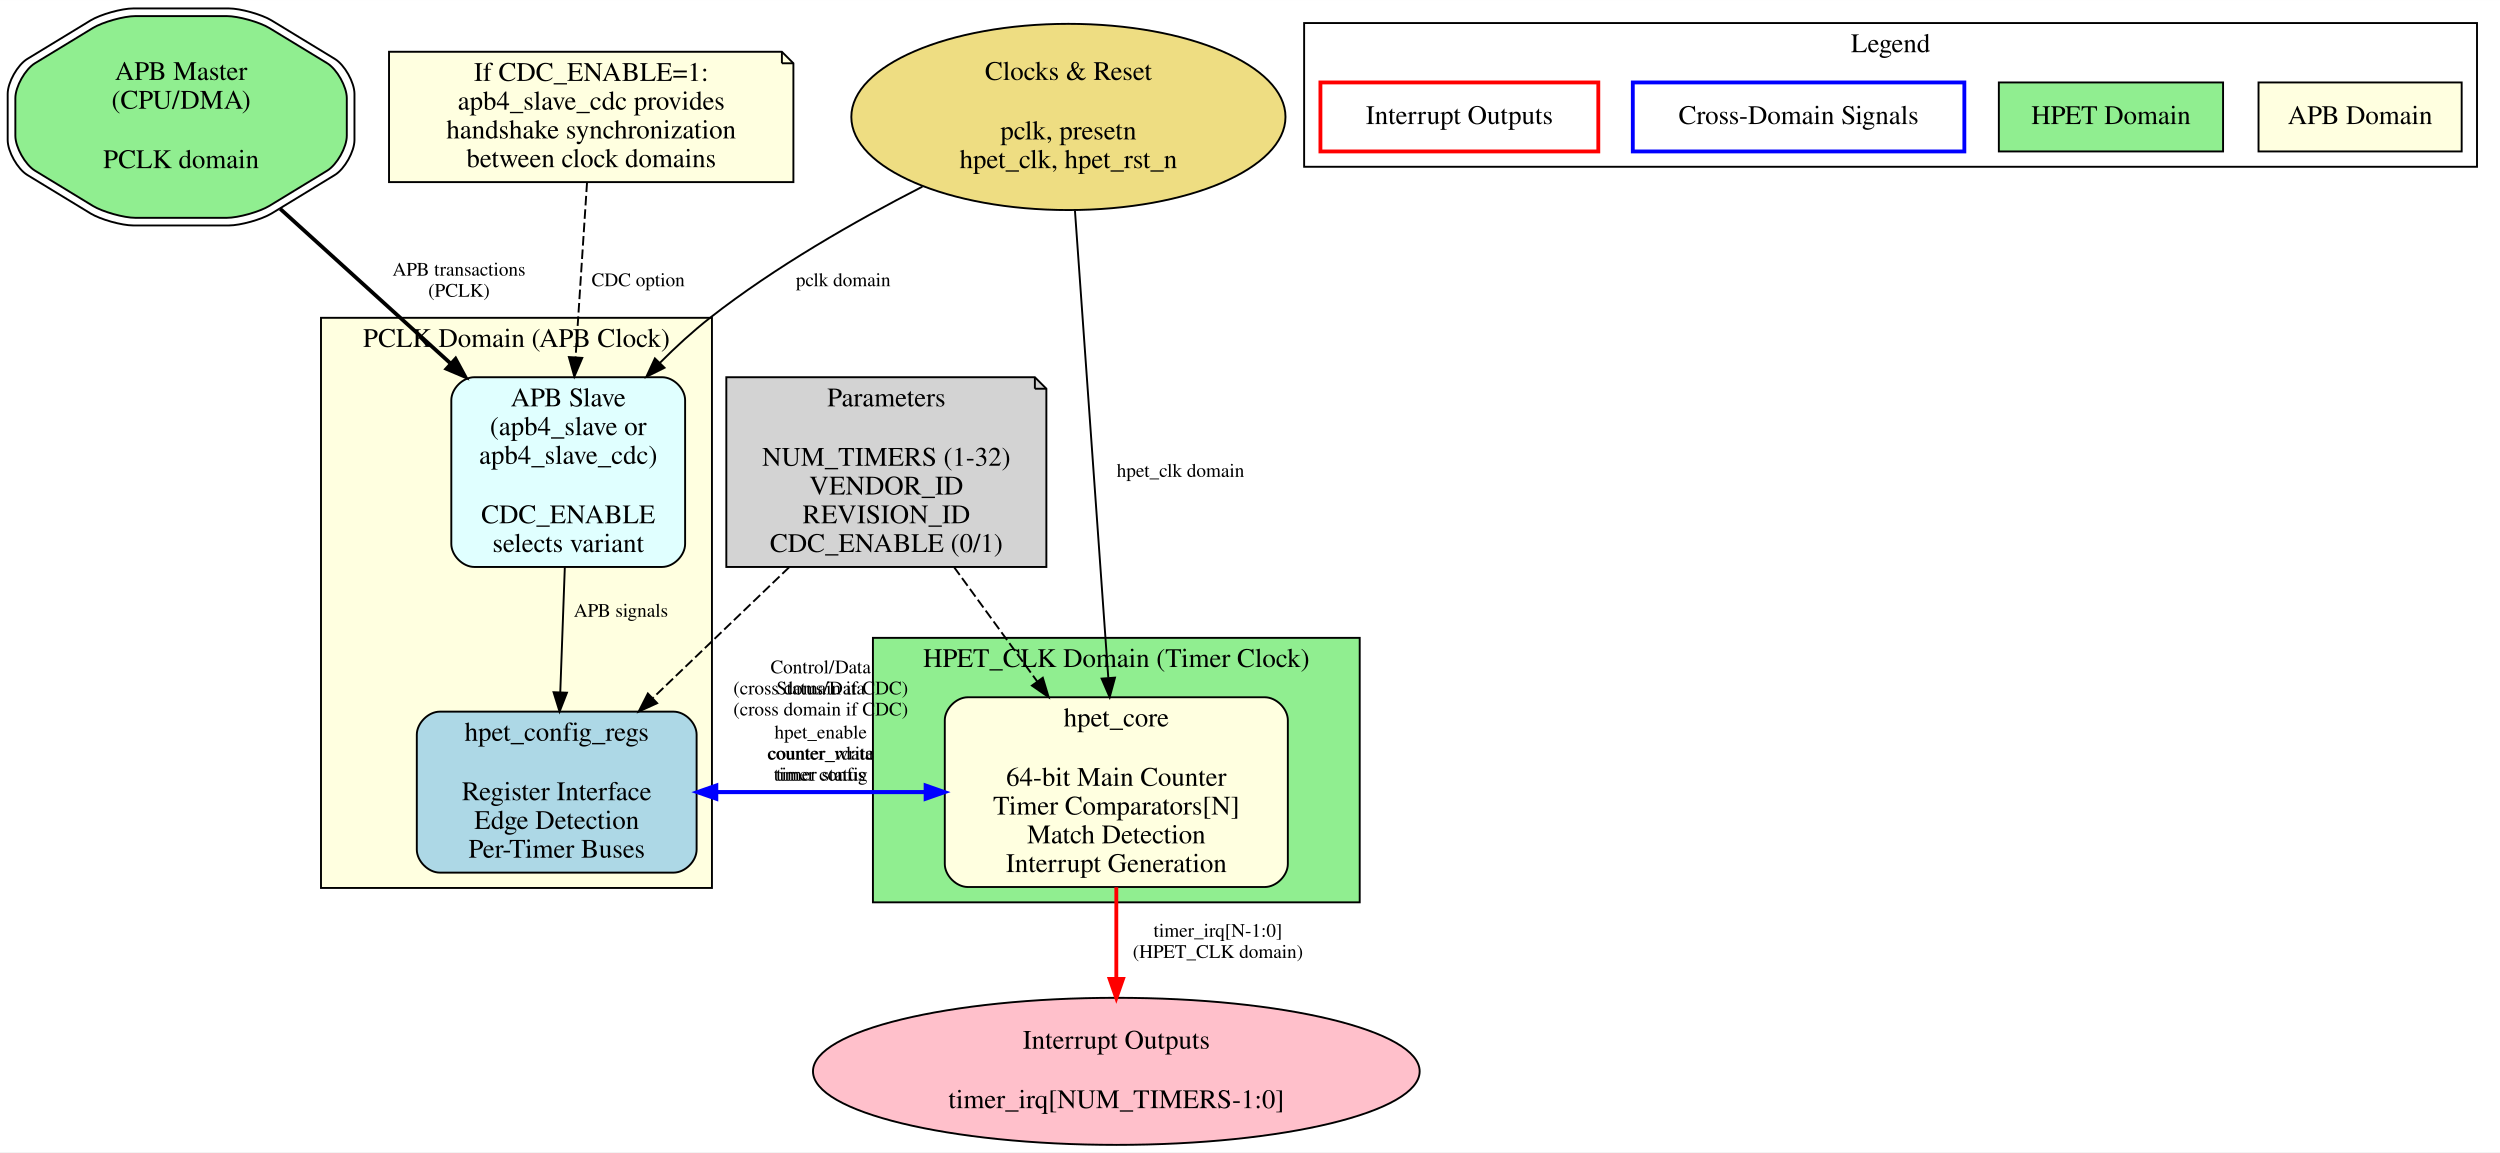
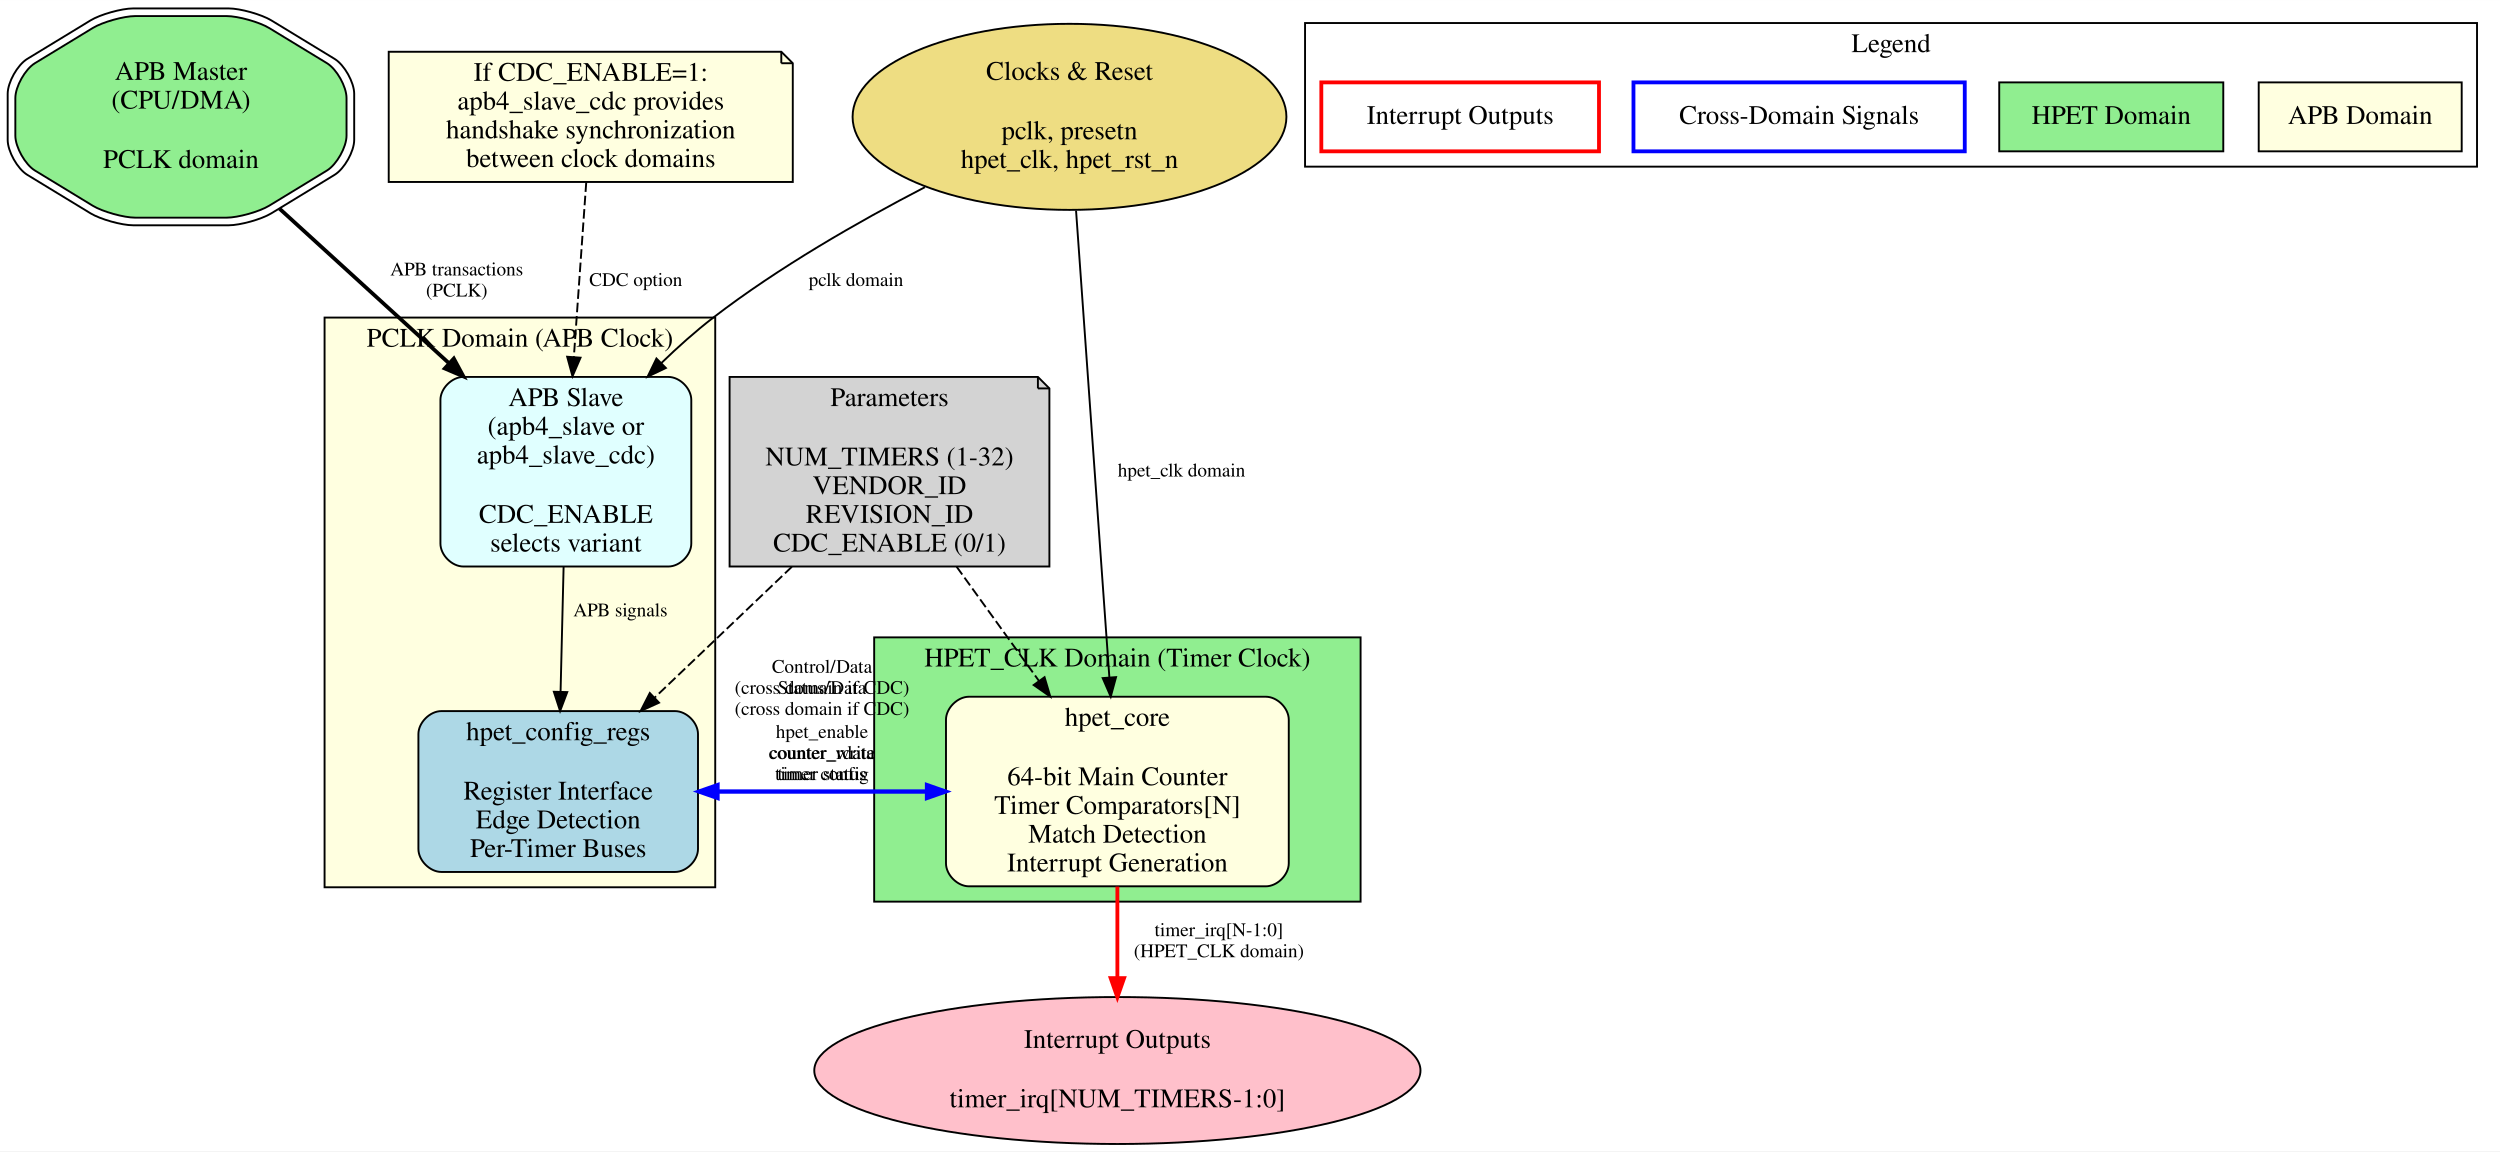
- <svg xmlns="http://www.w3.org/2000/svg" width="1304pt" height="601pt" viewBox="0.00 0.00 1304.49 601.18">
+ <svg xmlns="http://www.w3.org/2000/svg" width="1305pt" height="601pt" viewBox="0.00 0.00 1305.49 601.18">
  <g id="graph0" class="graph" transform="scale(1 1) rotate(0) translate(4 597.18)">
-     <polygon fill="white" stroke="transparent" points="-4,4 -4,-597.18 1300.49,-597.18 1300.49,4 -4,4" />
+     <polygon fill="white" stroke="transparent" points="-4,4 -4,-597.18 1301.49,-597.18 1301.49,4 -4,4" />
    <g id="clust1" class="cluster">
-       <polygon fill="lightyellow" stroke="black" points="163.49,-133.87 163.49,-431.37 367.49,-431.37 367.49,-133.87 163.49,-133.87" />
-       <text text-anchor="middle" x="265.49" y="-416.17" font-family="Times,serif" font-size="14.00">PCLK Domain (APB Clock)</text>
+       <polygon fill="lightyellow" stroke="black" points="165.49,-133.87 165.49,-431.37 369.49,-431.37 369.49,-133.87 165.49,-133.87" />
+       <text text-anchor="middle" x="267.49" y="-416.17" font-family="Times,serif" font-size="14.00">PCLK Domain (APB Clock)</text>
    </g>
    <g id="clust2" class="cluster">
-       <polygon fill="lightgreen" stroke="black" points="451.49,-126.37 451.49,-264.37 705.49,-264.37 705.49,-126.37 451.49,-126.37" />
-       <text text-anchor="middle" x="578.49" y="-249.17" font-family="Times,serif" font-size="14.00">HPET_CLK Domain (Timer Clock)</text>
+       <polygon fill="lightgreen" stroke="black" points="452.49,-126.37 452.49,-264.37 706.49,-264.37 706.49,-126.37 452.49,-126.37" />
+       <text text-anchor="middle" x="579.49" y="-249.17" font-family="Times,serif" font-size="14.00">HPET_CLK Domain (Timer Clock)</text>
    </g>
    <g id="clust3" class="cluster">
-       <polygon fill="white" stroke="black" points="676.49,-510.18 676.49,-585.18 1288.49,-585.18 1288.49,-510.18 676.49,-510.18" />
-       <text text-anchor="middle" x="982.49" y="-569.98" font-family="Times,serif" font-size="14.00">Legend</text>
+       <polygon fill="white" stroke="black" points="677.49,-510.18 677.49,-585.18 1289.49,-585.18 1289.49,-510.18 677.49,-510.18" />
+       <text text-anchor="middle" x="983.49" y="-569.98" font-family="Times,serif" font-size="14.00">Legend</text>
    </g>
    <g id="node1" class="node">
      <path fill="lightgreen" stroke="black" d="M176.96,-526.38C176.96,-526.38 176.96,-545.98 176.96,-545.98 176.96,-551.98 171.83,-561.1 166.71,-564.22 166.71,-564.22 136.56,-582.57 136.56,-582.57 131.43,-585.69 120.3,-588.81 114.3,-588.81 114.3,-588.81 66.67,-588.81 66.67,-588.81 60.67,-588.81 49.54,-585.69 44.42,-582.57 44.42,-582.57 14.26,-564.22 14.26,-564.22 9.14,-561.1 4.01,-551.98 4.01,-545.98 4.01,-545.98 4.01,-526.38 4.01,-526.38 4.01,-520.38 9.14,-511.26 14.26,-508.14 14.26,-508.14 44.42,-489.78 44.42,-489.78 49.54,-486.66 60.67,-483.54 66.67,-483.54 66.67,-483.54 114.3,-483.54 114.3,-483.54 120.3,-483.54 131.43,-486.66 136.56,-489.78 136.56,-489.78 166.71,-508.14 166.71,-508.14 171.83,-511.26 176.96,-520.38 176.96,-526.38" />
      <path fill="none" stroke="black" d="M180.96,-524.14C180.96,-524.14 180.96,-548.22 180.96,-548.22 180.96,-554.22 175.83,-563.34 170.71,-566.46 170.71,-566.46 137.68,-586.56 137.68,-586.56 132.55,-589.68 121.43,-592.8 115.43,-592.8 115.43,-592.8 65.54,-592.8 65.54,-592.8 59.54,-592.8 48.42,-589.68 43.29,-586.56 43.29,-586.56 10.26,-566.46 10.26,-566.46 5.14,-563.34 0.01,-554.22 0.01,-548.22 0.01,-548.22 0.01,-524.14 0.01,-524.14 0.01,-518.14 5.14,-509.02 10.26,-505.9 10.26,-505.9 43.29,-485.8 43.29,-485.8 48.42,-482.68 59.54,-479.56 65.54,-479.56 65.54,-479.56 115.43,-479.56 115.43,-479.56 121.43,-479.56 132.55,-482.68 137.68,-485.8 137.68,-485.8 170.71,-505.9 170.71,-505.9 175.83,-509.02 180.96,-518.14 180.96,-524.14" />
      <text text-anchor="middle" x="90.49" y="-555.48" font-family="Times,serif" font-size="14.00">APB Master</text>
      <text text-anchor="middle" x="90.49" y="-540.48" font-family="Times,serif" font-size="14.00">(CPU/DMA)</text>
      <text text-anchor="middle" x="90.49" y="-509.48" font-family="Times,serif" font-size="14.00">PCLK domain</text>
    </g>
    <g id="node3" class="node">
-       <path fill="lightcyan" stroke="black" d="M341.49,-400.37C341.49,-400.37 243.49,-400.37 243.49,-400.37 237.49,-400.37 231.49,-394.37 231.49,-388.37 231.49,-388.37 231.49,-313.37 231.49,-313.37 231.49,-307.37 237.49,-301.37 243.49,-301.37 243.49,-301.37 341.49,-301.37 341.49,-301.37 347.49,-301.37 353.49,-307.37 353.49,-313.37 353.49,-313.37 353.49,-388.37 353.49,-388.37 353.49,-394.37 347.49,-400.37 341.49,-400.37" />
-       <text text-anchor="middle" x="292.49" y="-385.17" font-family="Times,serif" font-size="14.00">APB Slave</text>
-       <text text-anchor="middle" x="292.49" y="-370.17" font-family="Times,serif" font-size="14.00">(apb4_slave or</text>
-       <text text-anchor="middle" x="292.49" y="-355.17" font-family="Times,serif" font-size="14.00">apb4_slave_cdc)</text>
-       <text text-anchor="middle" x="292.49" y="-324.17" font-family="Times,serif" font-size="14.00">CDC_ENABLE</text>
-       <text text-anchor="middle" x="292.49" y="-309.17" font-family="Times,serif" font-size="14.00">selects variant</text>
+       <path fill="lightcyan" stroke="black" d="M344.99,-400.37C344.99,-400.37 237.99,-400.37 237.99,-400.37 231.99,-400.37 225.99,-394.37 225.99,-388.37 225.99,-388.37 225.99,-313.37 225.99,-313.37 225.99,-307.37 231.99,-301.37 237.99,-301.37 237.99,-301.37 344.99,-301.37 344.99,-301.37 350.99,-301.37 356.99,-307.37 356.99,-313.37 356.99,-313.37 356.99,-388.37 356.99,-388.37 356.99,-394.37 350.99,-400.37 344.99,-400.37" />
+       <text text-anchor="middle" x="291.49" y="-385.17" font-family="Times,serif" font-size="14.00">APB Slave</text>
+       <text text-anchor="middle" x="291.49" y="-370.17" font-family="Times,serif" font-size="14.00">(apb4_slave or</text>
+       <text text-anchor="middle" x="291.49" y="-355.17" font-family="Times,serif" font-size="14.00">apb4_slave_cdc)</text>
+       <text text-anchor="middle" x="291.49" y="-324.17" font-family="Times,serif" font-size="14.00">CDC_ENABLE</text>
+       <text text-anchor="middle" x="291.49" y="-309.17" font-family="Times,serif" font-size="14.00">selects variant</text>
    </g>
    <g id="edge1" class="edge">
-       <path fill="none" stroke="black" stroke-width="2" d="M142.24,-488.21C169.39,-463.57 202.82,-433.23 231.25,-407.43" />
-       <polygon fill="black" stroke="black" stroke-width="2" points="233.7,-409.95 238.75,-400.63 228.99,-404.76 233.7,-409.95" />
-       <text text-anchor="middle" x="235.49" y="-453.37" font-family="Times,serif" font-size="10.00">APB transactions</text>
-       <text text-anchor="middle" x="235.49" y="-442.37" font-family="Times,serif" font-size="10.00">(PCLK)</text>
+       <path fill="none" stroke="black" stroke-width="2" d="M141.99,-488.21C169,-463.57 202.27,-433.23 230.56,-407.43" />
+       <polygon fill="black" stroke="black" stroke-width="2" points="232.98,-409.96 238.01,-400.63 228.27,-404.79 232.98,-409.96" />
+       <text text-anchor="middle" x="234.49" y="-453.37" font-family="Times,serif" font-size="10.00">APB transactions</text>
+       <text text-anchor="middle" x="234.49" y="-442.37" font-family="Times,serif" font-size="10.00">(PCLK)</text>
    </g>
    <g id="node2" class="node">
-       <ellipse fill="pink" stroke="black" cx="578.49" cy="-38.18" rx="158.28" ry="38.37" />
-       <text text-anchor="middle" x="578.49" y="-49.98" font-family="Times,serif" font-size="14.00">Interrupt Outputs</text>
-       <text text-anchor="middle" x="578.49" y="-18.98" font-family="Times,serif" font-size="14.00">timer_irq[NUM_TIMERS-1:0]</text>
+       <ellipse fill="pink" stroke="black" cx="579.49" cy="-38.18" rx="158.28" ry="38.37" />
+       <text text-anchor="middle" x="579.49" y="-49.98" font-family="Times,serif" font-size="14.00">Interrupt Outputs</text>
+       <text text-anchor="middle" x="579.49" y="-18.98" font-family="Times,serif" font-size="14.00">timer_irq[NUM_TIMERS-1:0]</text>
    </g>
    <g id="node4" class="node">
-       <path fill="lightblue" stroke="black" d="M347.49,-225.87C347.49,-225.87 225.49,-225.87 225.49,-225.87 219.49,-225.87 213.49,-219.87 213.49,-213.87 213.49,-213.87 213.49,-153.87 213.49,-153.87 213.49,-147.87 219.49,-141.87 225.49,-141.87 225.49,-141.87 347.49,-141.87 347.49,-141.87 353.49,-141.87 359.49,-147.87 359.49,-153.87 359.49,-153.87 359.49,-213.87 359.49,-213.87 359.49,-219.87 353.49,-225.87 347.49,-225.87" />
-       <text text-anchor="middle" x="286.49" y="-210.67" font-family="Times,serif" font-size="14.00">hpet_config_regs</text>
-       <text text-anchor="middle" x="286.49" y="-179.67" font-family="Times,serif" font-size="14.00">Register Interface</text>
-       <text text-anchor="middle" x="286.49" y="-164.67" font-family="Times,serif" font-size="14.00">Edge Detection</text>
-       <text text-anchor="middle" x="286.49" y="-149.67" font-family="Times,serif" font-size="14.00">Per-Timer Buses</text>
+       <path fill="lightblue" stroke="black" d="M348.49,-225.87C348.49,-225.87 226.49,-225.87 226.49,-225.87 220.49,-225.87 214.49,-219.87 214.49,-213.87 214.49,-213.87 214.49,-153.87 214.49,-153.87 214.49,-147.87 220.49,-141.87 226.49,-141.87 226.49,-141.87 348.49,-141.87 348.49,-141.87 354.49,-141.87 360.49,-147.87 360.49,-153.87 360.49,-153.87 360.49,-213.87 360.49,-213.87 360.49,-219.87 354.49,-225.87 348.49,-225.87" />
+       <text text-anchor="middle" x="287.49" y="-210.67" font-family="Times,serif" font-size="14.00">hpet_config_regs</text>
+       <text text-anchor="middle" x="287.49" y="-179.67" font-family="Times,serif" font-size="14.00">Register Interface</text>
+       <text text-anchor="middle" x="287.49" y="-164.67" font-family="Times,serif" font-size="14.00">Edge Detection</text>
+       <text text-anchor="middle" x="287.49" y="-149.67" font-family="Times,serif" font-size="14.00">Per-Timer Buses</text>
    </g>
    <g id="edge2" class="edge">
-       <path fill="none" stroke="black" d="M290.72,-301.25C289.97,-280.76 289.11,-256.89 288.35,-236.12" />
-       <polygon fill="black" stroke="black" points="291.84,-235.76 287.98,-225.89 284.84,-236.01 291.84,-235.76" />
+       <path fill="none" stroke="black" d="M290.31,-301.25C289.81,-280.76 289.23,-256.89 288.73,-236.12" />
+       <polygon fill="black" stroke="black" points="292.22,-235.8 288.48,-225.89 285.22,-235.97 292.22,-235.8" />
      <text text-anchor="middle" x="319.99" y="-275.37" font-family="Times,serif" font-size="10.00">APB signals</text>
    </g>
    <g id="node5" class="node">
-       <path fill="lightyellow" stroke="black" d="M655.99,-233.37C655.99,-233.37 500.99,-233.37 500.99,-233.37 494.99,-233.37 488.99,-227.37 488.99,-221.37 488.99,-221.37 488.99,-146.37 488.99,-146.37 488.99,-140.37 494.99,-134.37 500.99,-134.37 500.99,-134.37 655.99,-134.37 655.99,-134.37 661.99,-134.37 667.99,-140.37 667.99,-146.37 667.99,-146.37 667.99,-221.37 667.99,-221.37 667.99,-227.37 661.99,-233.37 655.99,-233.37" />
-       <text text-anchor="middle" x="578.49" y="-218.17" font-family="Times,serif" font-size="14.00">hpet_core</text>
-       <text text-anchor="middle" x="578.49" y="-187.17" font-family="Times,serif" font-size="14.00">64-bit Main Counter</text>
-       <text text-anchor="middle" x="578.49" y="-172.17" font-family="Times,serif" font-size="14.00">Timer Comparators[N]</text>
-       <text text-anchor="middle" x="578.49" y="-157.17" font-family="Times,serif" font-size="14.00">Match Detection</text>
-       <text text-anchor="middle" x="578.49" y="-142.17" font-family="Times,serif" font-size="14.00">Interrupt Generation</text>
+       <path fill="lightyellow" stroke="black" d="M656.99,-233.37C656.99,-233.37 501.99,-233.37 501.99,-233.37 495.99,-233.37 489.99,-227.37 489.99,-221.37 489.99,-221.37 489.99,-146.37 489.99,-146.37 489.99,-140.37 495.99,-134.37 501.99,-134.37 501.99,-134.37 656.99,-134.37 656.99,-134.37 662.99,-134.37 668.99,-140.37 668.99,-146.37 668.99,-146.37 668.99,-221.37 668.99,-221.37 668.99,-227.37 662.99,-233.37 656.99,-233.37" />
+       <text text-anchor="middle" x="579.49" y="-218.17" font-family="Times,serif" font-size="14.00">hpet_core</text>
+       <text text-anchor="middle" x="579.49" y="-187.17" font-family="Times,serif" font-size="14.00">64-bit Main Counter</text>
+       <text text-anchor="middle" x="579.49" y="-172.17" font-family="Times,serif" font-size="14.00">Timer Comparators[N]</text>
+       <text text-anchor="middle" x="579.49" y="-157.17" font-family="Times,serif" font-size="14.00">Match Detection</text>
+       <text text-anchor="middle" x="579.49" y="-142.17" font-family="Times,serif" font-size="14.00">Interrupt Generation</text>
    </g>
    <g id="edge3" class="edge">
-       <path fill="none" stroke="blue" stroke-width="2" d="M359.79,-183.87C395.77,-183.87 439.66,-183.87 478.65,-183.87" />
-       <polygon fill="blue" stroke="blue" stroke-width="2" points="478.97,-187.37 488.97,-183.87 478.97,-180.37 478.97,-187.37" />
-       <text text-anchor="middle" x="424.24" y="-245.87" font-family="Times,serif" font-size="10.00">Control/Data</text>
-       <text text-anchor="middle" x="424.24" y="-234.87" font-family="Times,serif" font-size="10.00">(cross domain if CDC)</text>
-       <text text-anchor="middle" x="424.24" y="-211.87" font-family="Times,serif" font-size="10.00">hpet_enable</text>
-       <text text-anchor="middle" x="424.24" y="-200.87" font-family="Times,serif" font-size="10.00">counter_write</text>
-       <text text-anchor="middle" x="424.24" y="-189.87" font-family="Times,serif" font-size="10.00">timer config</text>
+       <path fill="none" stroke="blue" stroke-width="2" d="M360.79,-183.87C396.77,-183.87 440.66,-183.87 479.65,-183.87" />
+       <polygon fill="blue" stroke="blue" stroke-width="2" points="479.97,-187.37 489.97,-183.87 479.97,-180.37 479.97,-187.37" />
+       <text text-anchor="middle" x="425.24" y="-245.87" font-family="Times,serif" font-size="10.00">Control/Data</text>
+       <text text-anchor="middle" x="425.24" y="-234.87" font-family="Times,serif" font-size="10.00">(cross domain if CDC)</text>
+       <text text-anchor="middle" x="425.24" y="-211.87" font-family="Times,serif" font-size="10.00">hpet_enable</text>
+       <text text-anchor="middle" x="425.24" y="-200.87" font-family="Times,serif" font-size="10.00">counter_write</text>
+       <text text-anchor="middle" x="425.24" y="-189.87" font-family="Times,serif" font-size="10.00">timer config</text>
    </g>
    <g id="edge5" class="edge">
-       <path fill="none" stroke="red" stroke-width="2" d="M578.49,-134.22C578.49,-118.88 578.49,-101.95 578.49,-86.68" />
-       <polygon fill="red" stroke="red" stroke-width="2" points="581.99,-86.42 578.49,-76.42 574.99,-86.42 581.99,-86.42" />
-       <text text-anchor="middle" x="631.49" y="-108.37" font-family="Times,serif" font-size="10.00">timer_irq[N-1:0]</text>
-       <text text-anchor="middle" x="631.49" y="-97.37" font-family="Times,serif" font-size="10.00">(HPET_CLK domain)</text>
+       <path fill="none" stroke="red" stroke-width="2" d="M579.49,-134.22C579.49,-118.88 579.49,-101.95 579.49,-86.68" />
+       <polygon fill="red" stroke="red" stroke-width="2" points="582.99,-86.42 579.49,-76.42 575.99,-86.42 582.99,-86.42" />
+       <text text-anchor="middle" x="632.49" y="-108.37" font-family="Times,serif" font-size="10.00">timer_irq[N-1:0]</text>
+       <text text-anchor="middle" x="632.49" y="-97.37" font-family="Times,serif" font-size="10.00">(HPET_CLK domain)</text>
    </g>
    <g id="edge4" class="edge">
-       <path fill="none" stroke="blue" stroke-width="2" d="M488.97,-183.87C451.12,-183.87 407.28,-183.87 370.1,-183.87" />
-       <polygon fill="blue" stroke="blue" stroke-width="2" points="369.79,-180.37 359.79,-183.87 369.79,-187.37 369.79,-180.37" />
-       <text text-anchor="middle" x="424.24" y="-234.87" font-family="Times,serif" font-size="10.00">Status/Data</text>
-       <text text-anchor="middle" x="424.24" y="-223.87" font-family="Times,serif" font-size="10.00">(cross domain if CDC)</text>
-       <text text-anchor="middle" x="424.24" y="-200.87" font-family="Times,serif" font-size="10.00">counter_rdata</text>
-       <text text-anchor="middle" x="424.24" y="-189.87" font-family="Times,serif" font-size="10.00">timer status</text>
+       <path fill="none" stroke="blue" stroke-width="2" d="M489.97,-183.87C452.12,-183.87 408.28,-183.87 371.1,-183.87" />
+       <polygon fill="blue" stroke="blue" stroke-width="2" points="370.79,-180.37 360.79,-183.87 370.79,-187.37 370.79,-180.37" />
+       <text text-anchor="middle" x="425.24" y="-234.87" font-family="Times,serif" font-size="10.00">Status/Data</text>
+       <text text-anchor="middle" x="425.24" y="-223.87" font-family="Times,serif" font-size="10.00">(cross domain if CDC)</text>
+       <text text-anchor="middle" x="425.24" y="-200.87" font-family="Times,serif" font-size="10.00">counter_rdata</text>
+       <text text-anchor="middle" x="425.24" y="-189.87" font-family="Times,serif" font-size="10.00">timer status</text>
    </g>
    <g id="node6" class="node">
      <polygon fill="lightyellow" stroke="black" points="403.99,-570.18 198.99,-570.18 198.99,-502.18 409.99,-502.18 409.99,-564.18 403.99,-570.18" />
      <polyline fill="none" stroke="black" points="403.99,-570.18 403.99,-564.18 " />
      <polyline fill="none" stroke="black" points="409.99,-564.18 403.99,-564.18 " />
      <text text-anchor="middle" x="304.49" y="-554.98" font-family="Times,serif" font-size="14.00">If CDC_ENABLE=1:</text>
      <text text-anchor="middle" x="304.49" y="-539.98" font-family="Times,serif" font-size="14.00">apb4_slave_cdc provides</text>
      <text text-anchor="middle" x="304.49" y="-524.98" font-family="Times,serif" font-size="14.00">handshake synchronization</text>
      <text text-anchor="middle" x="304.49" y="-509.98" font-family="Times,serif" font-size="14.00">between clock domains</text>
    </g>
    <g id="edge6" class="edge">
-       <path fill="none" stroke="black" stroke-dasharray="5,2" d="M302.31,-501.98C300.65,-476.58 298.32,-440.91 296.34,-410.71" />
-       <polygon fill="black" stroke="black" points="299.83,-410.45 295.68,-400.7 292.84,-410.9 299.83,-410.45" />
-       <text text-anchor="middle" x="328.99" y="-447.87" font-family="Times,serif" font-size="10.00">CDC option</text>
+       <path fill="none" stroke="black" stroke-dasharray="5,2" d="M302.13,-501.98C300.33,-476.58 297.8,-440.91 295.66,-410.71" />
+       <polygon fill="black" stroke="black" points="299.15,-410.42 294.95,-400.7 292.17,-410.92 299.15,-410.42" />
+       <text text-anchor="middle" x="327.99" y="-447.87" font-family="Times,serif" font-size="10.00">CDC option</text>
    </g>
    <g id="node7" class="node">
-       <polygon fill="lightgray" stroke="black" points="535.99,-400.37 374.99,-400.37 374.99,-301.37 541.99,-301.37 541.99,-394.37 535.99,-400.37" />
-       <polyline fill="none" stroke="black" points="535.99,-400.37 535.99,-394.37 " />
-       <polyline fill="none" stroke="black" points="541.99,-394.37 535.99,-394.37 " />
-       <text text-anchor="middle" x="458.49" y="-385.17" font-family="Times,serif" font-size="14.00">Parameters</text>
-       <text text-anchor="middle" x="458.49" y="-354.17" font-family="Times,serif" font-size="14.00">NUM_TIMERS (1-32)</text>
-       <text text-anchor="middle" x="458.49" y="-339.17" font-family="Times,serif" font-size="14.00">VENDOR_ID</text>
-       <text text-anchor="middle" x="458.49" y="-324.17" font-family="Times,serif" font-size="14.00">REVISION_ID</text>
-       <text text-anchor="middle" x="458.49" y="-309.17" font-family="Times,serif" font-size="14.00">CDC_ENABLE (0/1)</text>
+       <polygon fill="lightgray" stroke="black" points="537.99,-400.37 376.99,-400.37 376.99,-301.37 543.99,-301.37 543.99,-394.37 537.99,-400.37" />
+       <polyline fill="none" stroke="black" points="537.99,-400.37 537.99,-394.37 " />
+       <polyline fill="none" stroke="black" points="543.99,-394.37 537.99,-394.37 " />
+       <text text-anchor="middle" x="460.49" y="-385.17" font-family="Times,serif" font-size="14.00">Parameters</text>
+       <text text-anchor="middle" x="460.49" y="-354.17" font-family="Times,serif" font-size="14.00">NUM_TIMERS (1-32)</text>
+       <text text-anchor="middle" x="460.49" y="-339.17" font-family="Times,serif" font-size="14.00">VENDOR_ID</text>
+       <text text-anchor="middle" x="460.49" y="-324.17" font-family="Times,serif" font-size="14.00">REVISION_ID</text>
+       <text text-anchor="middle" x="460.49" y="-309.17" font-family="Times,serif" font-size="14.00">CDC_ENABLE (0/1)</text>
    </g>
    <g id="edge7" class="edge">
-       <path fill="none" stroke="black" stroke-dasharray="5,2" d="M407.81,-301.25C385.38,-279.73 359.06,-254.49 336.68,-233.02" />
-       <polygon fill="black" stroke="black" points="338.89,-230.29 329.25,-225.89 334.05,-235.34 338.89,-230.29" />
+       <path fill="none" stroke="black" stroke-dasharray="5,2" d="M409.52,-301.25C386.95,-279.73 360.48,-254.49 337.97,-233.02" />
+       <polygon fill="black" stroke="black" points="340.15,-230.26 330.5,-225.89 335.32,-235.33 340.15,-230.26" />
    </g>
    <g id="edge8" class="edge">
-       <path fill="none" stroke="black" stroke-dasharray="5,2" d="M493.84,-301.25C507.45,-282.54 523.11,-261.01 537.23,-241.59" />
-       <polygon fill="black" stroke="black" points="540.13,-243.56 543.18,-233.42 534.46,-239.45 540.13,-243.56" />
+       <path fill="none" stroke="black" stroke-dasharray="5,2" d="M495.55,-301.25C509.04,-282.54 524.57,-261.01 538.57,-241.59" />
+       <polygon fill="black" stroke="black" points="541.46,-243.58 544.47,-233.42 535.78,-239.48 541.46,-243.58" />
    </g>
    <g id="node8" class="node">
-       <ellipse fill="#eedd82" stroke="black" cx="553.49" cy="-536.18" rx="113.27" ry="48.58" />
-       <text text-anchor="middle" x="553.49" y="-555.48" font-family="Times,serif" font-size="14.00">Clocks &amp; Reset</text>
-       <text text-anchor="middle" x="553.49" y="-524.48" font-family="Times,serif" font-size="14.00">pclk, presetn</text>
-       <text text-anchor="middle" x="553.49" y="-509.48" font-family="Times,serif" font-size="14.00">hpet_clk, hpet_rst_n</text>
+       <ellipse fill="#eedd82" stroke="black" cx="554.49" cy="-536.18" rx="113.27" ry="48.58" />
+       <text text-anchor="middle" x="554.49" y="-555.48" font-family="Times,serif" font-size="14.00">Clocks &amp; Reset</text>
+       <text text-anchor="middle" x="554.49" y="-524.48" font-family="Times,serif" font-size="14.00">pclk, presetn</text>
+       <text text-anchor="middle" x="554.49" y="-509.48" font-family="Times,serif" font-size="14.00">hpet_clk, hpet_rst_n</text>
    </g>
    <g id="edge9" class="edge">
-       <path fill="none" stroke="black" d="M477.31,-499.81C441.98,-481.72 400.41,-457.91 366.49,-431.37 357.53,-424.36 348.68,-416.24 340.39,-407.92" />
-       <polygon fill="black" stroke="black" points="342.74,-405.31 333.26,-400.58 337.72,-410.19 342.74,-405.31" />
-       <text text-anchor="middle" x="435.99" y="-447.87" font-family="Times,serif" font-size="10.00">pclk domain</text>
+       <path fill="none" stroke="black" d="M478.96,-499.45C443.88,-481.27 402.5,-457.51 368.49,-431.37 359.2,-424.23 349.98,-415.99 341.3,-407.57" />
+       <polygon fill="black" stroke="black" points="343.72,-405.04 334.16,-400.48 338.79,-410.01 343.72,-405.04" />
+       <text text-anchor="middle" x="442.99" y="-447.87" font-family="Times,serif" font-size="10.00">pclk domain</text>
    </g>
    <g id="edge10" class="edge">
-       <path fill="none" stroke="black" d="M556.91,-487.2C561.44,-423.75 569.41,-311.99 574.3,-243.57" />
-       <polygon fill="black" stroke="black" points="577.8,-243.61 575.02,-233.39 570.82,-243.11 577.8,-243.61" />
-       <text text-anchor="middle" x="611.99" y="-348.37" font-family="Times,serif" font-size="10.00">hpet_clk domain</text>
+       <path fill="none" stroke="black" d="M557.91,-487.2C562.44,-423.75 570.41,-311.99 575.3,-243.57" />
+       <polygon fill="black" stroke="black" points="578.8,-243.61 576.02,-233.39 571.82,-243.11 578.8,-243.61" />
+       <text text-anchor="middle" x="612.99" y="-348.37" font-family="Times,serif" font-size="10.00">hpet_clk domain</text>
    </g>
    <g id="node9" class="node">
-       <polygon fill="lightyellow" stroke="black" points="1280.49,-554.18 1174.49,-554.18 1174.49,-518.18 1280.49,-518.18 1280.49,-554.18" />
-       <text text-anchor="middle" x="1227.49" y="-532.48" font-family="Times,serif" font-size="14.00">APB Domain</text>
+       <polygon fill="lightyellow" stroke="black" points="1281.49,-554.18 1175.49,-554.18 1175.49,-518.18 1281.49,-518.18 1281.49,-554.18" />
+       <text text-anchor="middle" x="1228.49" y="-532.48" font-family="Times,serif" font-size="14.00">APB Domain</text>
    </g>
    <g id="node10" class="node">
-       <polygon fill="lightgreen" stroke="black" points="1155.99,-554.18 1038.99,-554.18 1038.99,-518.18 1155.99,-518.18 1155.99,-554.18" />
-       <text text-anchor="middle" x="1097.49" y="-532.48" font-family="Times,serif" font-size="14.00">HPET Domain</text>
+       <polygon fill="lightgreen" stroke="black" points="1156.99,-554.18 1039.99,-554.18 1039.99,-518.18 1156.99,-518.18 1156.99,-554.18" />
+       <text text-anchor="middle" x="1098.49" y="-532.48" font-family="Times,serif" font-size="14.00">HPET Domain</text>
    </g>
    <g id="node11" class="node">
-       <polygon fill="none" stroke="blue" stroke-width="2" points="1020.99,-554.18 847.99,-554.18 847.99,-518.18 1020.99,-518.18 1020.99,-554.18" />
-       <text text-anchor="middle" x="934.49" y="-532.48" font-family="Times,serif" font-size="14.00">Cross-Domain Signals</text>
+       <polygon fill="none" stroke="blue" stroke-width="2" points="1021.99,-554.18 848.99,-554.18 848.99,-518.18 1021.99,-518.18 1021.99,-554.18" />
+       <text text-anchor="middle" x="935.49" y="-532.48" font-family="Times,serif" font-size="14.00">Cross-Domain Signals</text>
    </g>
    <g id="node12" class="node">
-       <polygon fill="none" stroke="red" stroke-width="2" points="829.99,-554.18 684.99,-554.18 684.99,-518.18 829.99,-518.18 829.99,-554.18" />
-       <text text-anchor="middle" x="757.49" y="-532.48" font-family="Times,serif" font-size="14.00">Interrupt Outputs</text>
+       <polygon fill="none" stroke="red" stroke-width="2" points="830.99,-554.18 685.99,-554.18 685.99,-518.18 830.99,-518.18 830.99,-554.18" />
+       <text text-anchor="middle" x="758.49" y="-532.48" font-family="Times,serif" font-size="14.00">Interrupt Outputs</text>
    </g>
  </g>
</svg>
